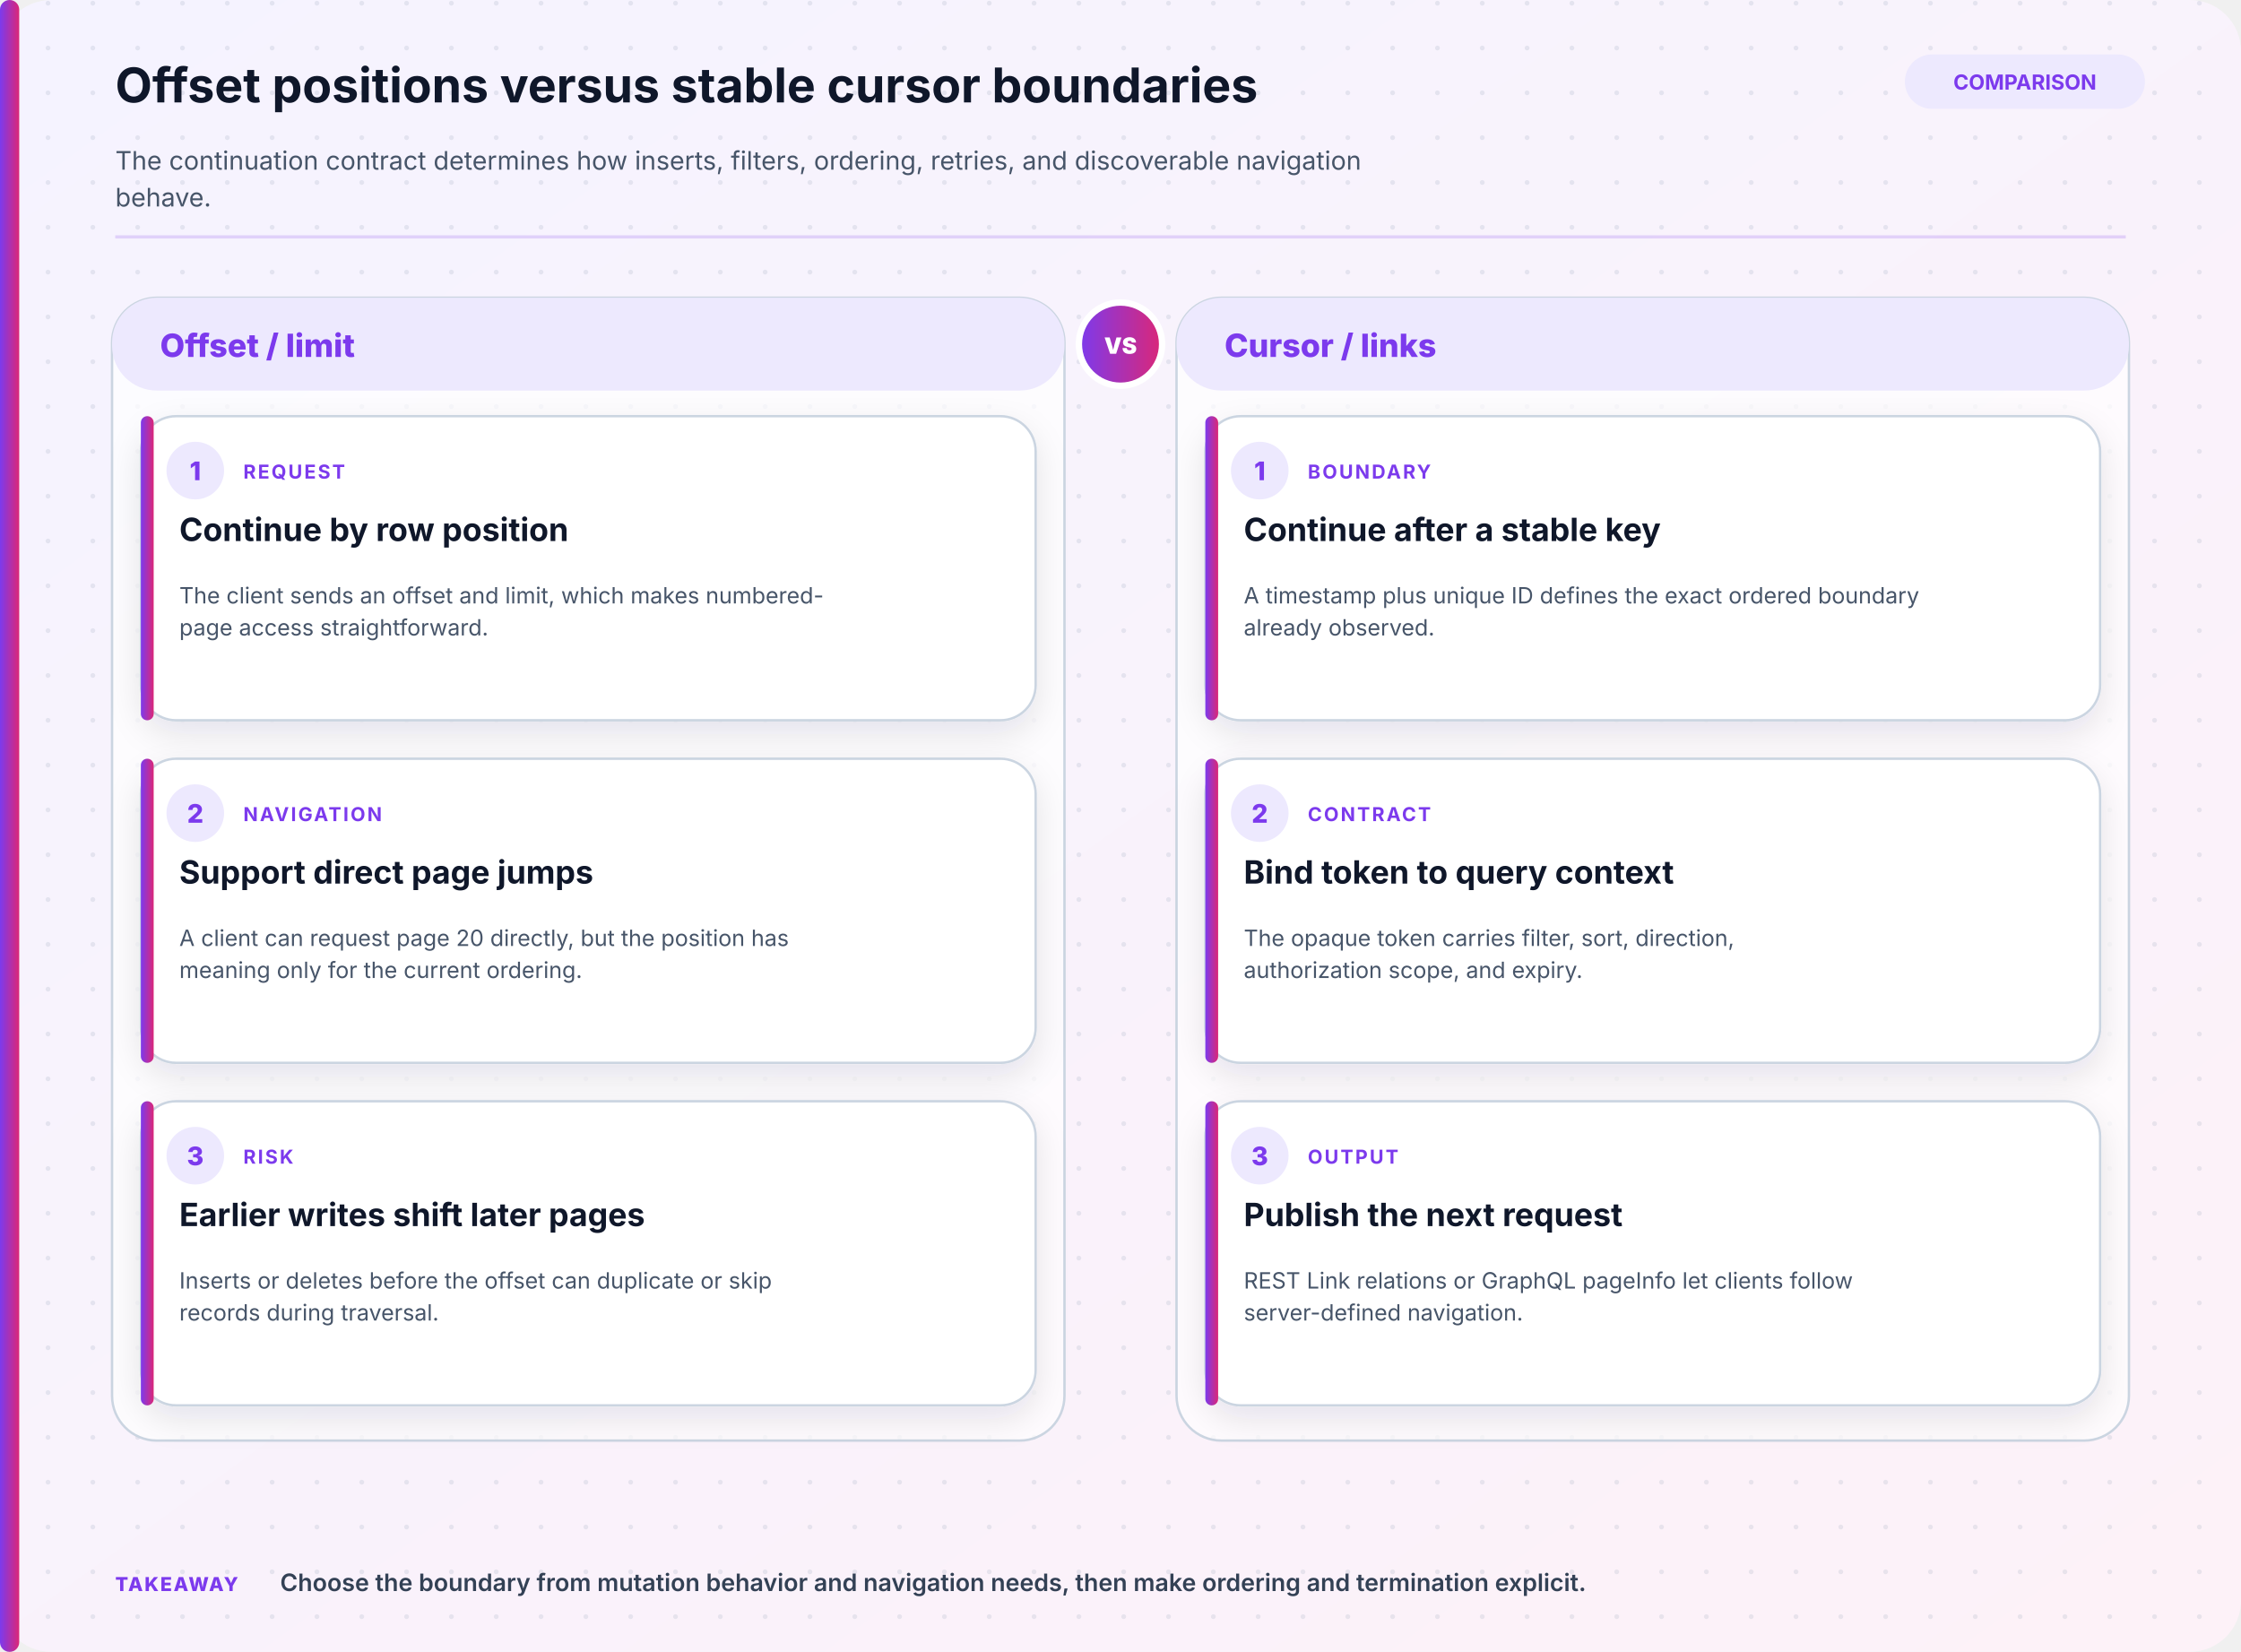
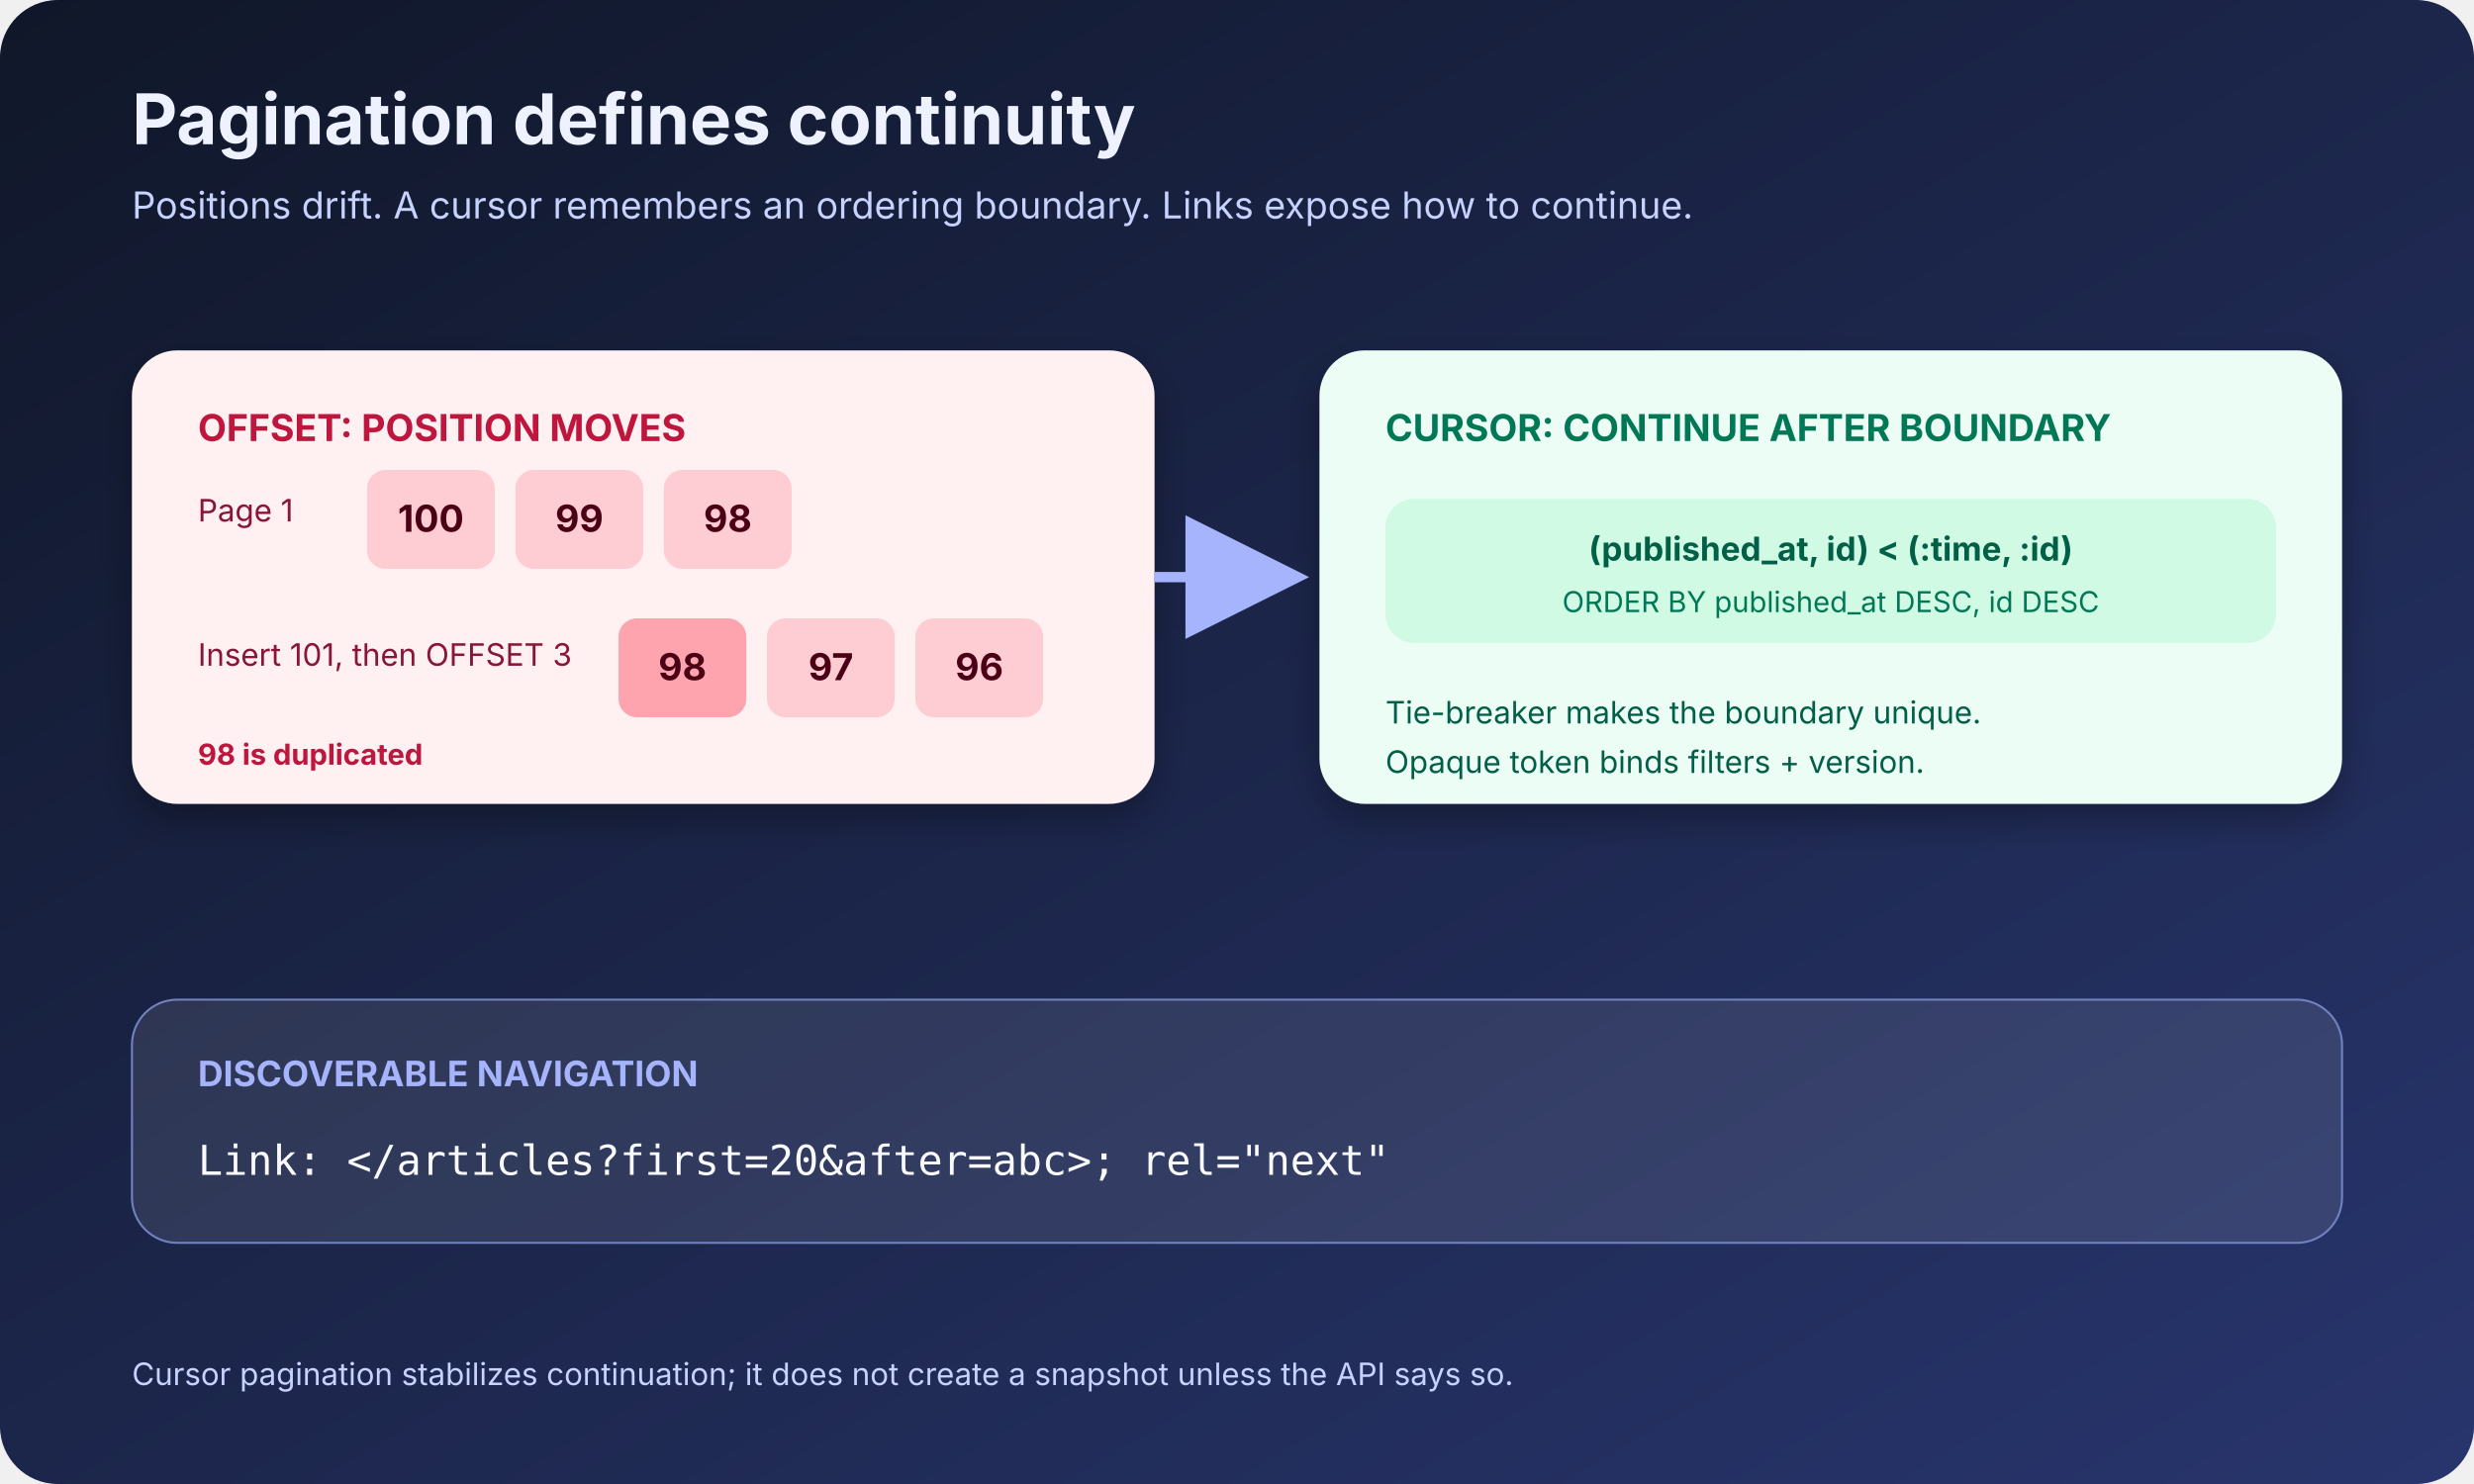
- <svg xmlns="http://www.w3.org/2000/svg" width="1400" height="1032" viewBox="0 0 1400 1032" role="img" aria-labelledby="title desc" data-text-collision-check="strict">
+ <svg xmlns="http://www.w3.org/2000/svg" width="1200" height="720" viewBox="0 0 1200 720" role="img" aria-labelledby="title desc" data-text-collision-check="strict">
  <defs>
-     <linearGradient id="bg" x1="0" x2="1" y1="0" y2="1">
-       <stop offset="0" stop-color="#f5f3ff" />
-       <stop offset="1" stop-color="#fdf2f8" />
+     <linearGradient id="bg" x1="0" y1="0" x2="1" y2="1">
+       <stop stop-color="#101729" />
+       <stop offset="1" stop-color="#28356d" />
    </linearGradient>
-     <linearGradient id="accent" x1="0" x2="1">
-       <stop offset="0" stop-color="#7c3aed" />
-       <stop offset="1" stop-color="#db2777" />
-     </linearGradient>
-     <filter id="shadow" x="-20%" y="-20%" width="140%" height="150%">
-       <feDropShadow dx="0" dy="8" stdDeviation="10" flood-color="#0f172a" flood-opacity="0.10" />
+     <marker id="a" markerWidth="12" markerHeight="12" refX="10" refY="6" orient="auto">
+       <path d="M0 0 L12 6 L0 12 Z" fill="#a5b4fc" />
+     </marker>
+     <filter id="shadow">
+       <feDropShadow dx="0" dy="8" stdDeviation="9" flood-opacity=".3" />
    </filter>
-     <pattern id="dots" width="28" height="28" patternUnits="userSpaceOnUse">
-       <circle cx="2" cy="2" r="1.5" fill="#94a3b8" opacity="0.20" />
-     </pattern>
-     <marker id="arrow" markerWidth="12" markerHeight="12" refX="9" refY="6" orient="auto">
-       <path d="M1,1 L11,6 L1,11 z" fill="#7c3aed" />
-     </marker>
  </defs>
-   <rect width="1400" height="1032" rx="32" fill="url(#bg)" />
-   <rect width="1400" height="1032" rx="32" fill="url(#dots)" />
-   <rect x="0" y="0" width="12" height="100%" rx="6" fill="url(#accent)" />
-   <rect x="1190" y="34" width="150" height="34" rx="17" fill="#ede9fe" />
-   <text x="1265" y="56" text-anchor="middle" font-family="Inter, Arial, sans-serif" font-size="13" font-weight="700" fill="#7c3aed">COMPARISON</text>
-   <text x="72" y="64" text-anchor="start" font-family="Inter, Arial, sans-serif" font-size="30" font-weight="750" fill="#0f172a">Offset positions versus stable cursor boundaries</text>
-   <text x="72" y="106" text-anchor="start" font-family="Inter, Arial, sans-serif" font-size="16" font-weight="400" fill="#475569">The continuation contract determines how inserts, filters, ordering, retries, and discoverable navigation</text>
-   <text x="72" y="129" text-anchor="start" font-family="Inter, Arial, sans-serif" font-size="16" font-weight="400" fill="#475569">behave.</text>
-   <line x1="72" y1="148" x2="1328" y2="148" stroke="#7c3aed" stroke-opacity="0.18" stroke-width="2" />
-   <rect x="70" y="186" width="595" height="714" rx="28" fill="#ffffff" fill-opacity="0.72" stroke="#cbd5e1" stroke-width="1.5" />
-   <rect x="70" y="186" width="595" height="58" rx="28" fill="#ede9fe" />
-   <text x="100" y="223" font-family="Inter, Arial, sans-serif" font-size="20" font-weight="800" fill="#7c3aed">Offset / limit</text>
-   <rect x="88" y="260" width="559" height="190" rx="22" fill="#ffffff" stroke="#cbd5e1" stroke-width="1.5" filter="url(#shadow)" />
-   <rect x="88" y="260" width="8" height="190" rx="4" fill="url(#accent)" />
-   <circle cx="122" cy="294" r="18" fill="#ede9fe" />
-   <text x="122" y="300" text-anchor="middle" font-family="Inter, Arial, sans-serif" font-size="16" font-weight="800" fill="#7c3aed">1</text>
-   <text x="152" y="299" font-family="Inter, Arial, sans-serif" font-size="12" font-weight="750" letter-spacing="1.2" fill="#7c3aed">REQUEST</text>
-   <text x="112" y="338" text-anchor="start" font-family="Inter, Arial, sans-serif" font-size="20" font-weight="700" fill="#0f172a">Continue by row position</text>
-   <text x="112" y="377" text-anchor="start" font-family="Inter, Arial, sans-serif" font-size="14" font-weight="400" fill="#475569">The client sends an offset and limit, which makes numbered-</text>
-   <text x="112" y="397" text-anchor="start" font-family="Inter, Arial, sans-serif" font-size="14" font-weight="400" fill="#475569">page access straightforward.</text>
-   <rect x="88" y="474" width="559" height="190" rx="22" fill="#ffffff" stroke="#cbd5e1" stroke-width="1.5" filter="url(#shadow)" />
-   <rect x="88" y="474" width="8" height="190" rx="4" fill="url(#accent)" />
-   <circle cx="122" cy="508" r="18" fill="#ede9fe" />
-   <text x="122" y="514" text-anchor="middle" font-family="Inter, Arial, sans-serif" font-size="16" font-weight="800" fill="#7c3aed">2</text>
-   <text x="152" y="513" font-family="Inter, Arial, sans-serif" font-size="12" font-weight="750" letter-spacing="1.2" fill="#7c3aed">NAVIGATION</text>
-   <text x="112" y="552" text-anchor="start" font-family="Inter, Arial, sans-serif" font-size="20" font-weight="700" fill="#0f172a">Support direct page jumps</text>
-   <text x="112" y="591" text-anchor="start" font-family="Inter, Arial, sans-serif" font-size="14" font-weight="400" fill="#475569">A client can request page 20 directly, but the position has</text>
-   <text x="112" y="611" text-anchor="start" font-family="Inter, Arial, sans-serif" font-size="14" font-weight="400" fill="#475569">meaning only for the current ordering.</text>
-   <rect x="88" y="688" width="559" height="190" rx="22" fill="#ffffff" stroke="#cbd5e1" stroke-width="1.5" filter="url(#shadow)" />
-   <rect x="88" y="688" width="8" height="190" rx="4" fill="url(#accent)" />
-   <circle cx="122" cy="722" r="18" fill="#ede9fe" />
-   <text x="122" y="728" text-anchor="middle" font-family="Inter, Arial, sans-serif" font-size="16" font-weight="800" fill="#7c3aed">3</text>
-   <text x="152" y="727" font-family="Inter, Arial, sans-serif" font-size="12" font-weight="750" letter-spacing="1.2" fill="#7c3aed">RISK</text>
-   <text x="112" y="766" text-anchor="start" font-family="Inter, Arial, sans-serif" font-size="20" font-weight="700" fill="#0f172a">Earlier writes shift later pages</text>
-   <text x="112" y="805" text-anchor="start" font-family="Inter, Arial, sans-serif" font-size="14" font-weight="400" fill="#475569">Inserts or deletes before the offset can duplicate or skip</text>
-   <text x="112" y="825" text-anchor="start" font-family="Inter, Arial, sans-serif" font-size="14" font-weight="400" fill="#475569">records during traversal.</text>
-   <rect x="735" y="186" width="595" height="714" rx="28" fill="#ffffff" fill-opacity="0.72" stroke="#cbd5e1" stroke-width="1.5" />
-   <rect x="735" y="186" width="595" height="58" rx="28" fill="#ede9fe" />
-   <text x="765" y="223" font-family="Inter, Arial, sans-serif" font-size="20" font-weight="800" fill="#7c3aed">Cursor / links</text>
-   <rect x="753" y="260" width="559" height="190" rx="22" fill="#ffffff" stroke="#cbd5e1" stroke-width="1.5" filter="url(#shadow)" />
-   <rect x="753" y="260" width="8" height="190" rx="4" fill="url(#accent)" />
-   <circle cx="787" cy="294" r="18" fill="#ede9fe" />
-   <text x="787" y="300" text-anchor="middle" font-family="Inter, Arial, sans-serif" font-size="16" font-weight="800" fill="#7c3aed">1</text>
-   <text x="817" y="299" font-family="Inter, Arial, sans-serif" font-size="12" font-weight="750" letter-spacing="1.2" fill="#7c3aed">BOUNDARY</text>
-   <text x="777" y="338" text-anchor="start" font-family="Inter, Arial, sans-serif" font-size="20" font-weight="700" fill="#0f172a">Continue after a stable key</text>
-   <text x="777" y="377" text-anchor="start" font-family="Inter, Arial, sans-serif" font-size="14" font-weight="400" fill="#475569">A timestamp plus unique ID defines the exact ordered boundary</text>
-   <text x="777" y="397" text-anchor="start" font-family="Inter, Arial, sans-serif" font-size="14" font-weight="400" fill="#475569">already observed.</text>
-   <rect x="753" y="474" width="559" height="190" rx="22" fill="#ffffff" stroke="#cbd5e1" stroke-width="1.5" filter="url(#shadow)" />
-   <rect x="753" y="474" width="8" height="190" rx="4" fill="url(#accent)" />
-   <circle cx="787" cy="508" r="18" fill="#ede9fe" />
-   <text x="787" y="514" text-anchor="middle" font-family="Inter, Arial, sans-serif" font-size="16" font-weight="800" fill="#7c3aed">2</text>
-   <text x="817" y="513" font-family="Inter, Arial, sans-serif" font-size="12" font-weight="750" letter-spacing="1.2" fill="#7c3aed">CONTRACT</text>
-   <text x="777" y="552" text-anchor="start" font-family="Inter, Arial, sans-serif" font-size="20" font-weight="700" fill="#0f172a">Bind token to query context</text>
-   <text x="777" y="591" text-anchor="start" font-family="Inter, Arial, sans-serif" font-size="14" font-weight="400" fill="#475569">The opaque token carries filter, sort, direction,</text>
-   <text x="777" y="611" text-anchor="start" font-family="Inter, Arial, sans-serif" font-size="14" font-weight="400" fill="#475569">authorization scope, and expiry.</text>
-   <rect x="753" y="688" width="559" height="190" rx="22" fill="#ffffff" stroke="#cbd5e1" stroke-width="1.5" filter="url(#shadow)" />
-   <rect x="753" y="688" width="8" height="190" rx="4" fill="url(#accent)" />
-   <circle cx="787" cy="722" r="18" fill="#ede9fe" />
-   <text x="787" y="728" text-anchor="middle" font-family="Inter, Arial, sans-serif" font-size="16" font-weight="800" fill="#7c3aed">3</text>
-   <text x="817" y="727" font-family="Inter, Arial, sans-serif" font-size="12" font-weight="750" letter-spacing="1.2" fill="#7c3aed">OUTPUT</text>
-   <text x="777" y="766" text-anchor="start" font-family="Inter, Arial, sans-serif" font-size="20" font-weight="700" fill="#0f172a">Publish the next request</text>
-   <text x="777" y="805" text-anchor="start" font-family="Inter, Arial, sans-serif" font-size="14" font-weight="400" fill="#475569">REST Link relations or GraphQL pageInfo let clients follow</text>
-   <text x="777" y="825" text-anchor="start" font-family="Inter, Arial, sans-serif" font-size="14" font-weight="400" fill="#475569">server-defined navigation.</text>
-   <circle cx="700" cy="215" r="26" fill="url(#accent)" stroke="#ffffff" stroke-width="4" />
-   <text x="700" y="221" text-anchor="middle" font-family="Inter, Arial, sans-serif" font-size="14" font-weight="900" fill="#ffffff">VS</text>
-   <text x="72" y="994" font-family="Inter, Arial, sans-serif" font-size="12" font-weight="800" letter-spacing="1" fill="#7c3aed">TAKEAWAY</text>
-   <text x="175" y="994" text-anchor="start" font-family="Inter, Arial, sans-serif" font-size="15" font-weight="600" fill="#334155">Choose the boundary from mutation behavior and navigation needs, then make ordering and termination explicit.</text>
+   <rect width="1200" height="720" rx="28" fill="url(#bg)" />
+   <text x="64" y="70" font-family="Inter,Arial,sans-serif" font-size="34" font-weight="700" fill="#eef2ff">Pagination defines continuity</text>
+   <text x="64" y="106" font-family="Inter,Arial,sans-serif" font-size="18" fill="#c7d2fe">Positions drift. A cursor remembers an ordering boundary. Links expose how to continue.</text>
+   <g font-family="Inter,Arial,sans-serif" filter="url(#shadow)">
+     <rect x="64" y="170" width="496" height="220" rx="22" fill="#fff1f2" />
+     <text x="96" y="214" font-size="18" font-weight="700" fill="#be123c">OFFSET: POSITION MOVES</text>
+     <text x="96" y="253" font-size="15" fill="#881337">Page 1</text>
+     <g text-anchor="middle" font-size="18" font-weight="700" fill="#4c0519">
+       <rect x="178" y="228" width="62" height="48" rx="9" fill="#fecdd3" />
+       <text x="209" y="258">100</text>
+       <rect x="250" y="228" width="62" height="48" rx="9" fill="#fecdd3" />
+       <text x="281" y="258">99</text>
+       <rect x="322" y="228" width="62" height="48" rx="9" fill="#fecdd3" />
+       <text x="353" y="258">98</text>
+     </g>
+     <text x="96" y="323" font-size="15" fill="#881337">Insert 101, then OFFSET 3</text>
+     <g text-anchor="middle" font-size="18" font-weight="700" fill="#4c0519">
+       <rect x="300" y="300" width="62" height="48" rx="9" fill="#fda4af" />
+       <text x="331" y="330">98</text>
+       <rect x="372" y="300" width="62" height="48" rx="9" fill="#fecdd3" />
+       <text x="403" y="330">97</text>
+       <rect x="444" y="300" width="62" height="48" rx="9" fill="#fecdd3" />
+       <text x="475" y="330">96</text>
+     </g>
+     <text x="96" y="371" font-size="14" font-weight="700" fill="#be123c">98 is duplicated</text>
+     <rect x="640" y="170" width="496" height="220" rx="22" fill="#ecfdf5" />
+     <text x="672" y="214" font-size="18" font-weight="700" fill="#047857">CURSOR: CONTINUE AFTER BOUNDARY</text>
+     <rect x="672" y="242" width="432" height="70" rx="14" fill="#d1fae5" />
+     <text x="888" y="272" text-anchor="middle" font-size="16" font-weight="700" fill="#065f46">(published_at, id) &lt; (:time, :id)</text>
+     <text x="888" y="297" text-anchor="middle" font-size="14" fill="#047857">ORDER BY published_at DESC, id DESC</text>
+     <text x="672" y="351" font-size="15" fill="#065f46">Tie-breaker makes the boundary unique.</text>
+     <text x="672" y="375" font-size="15" fill="#065f46">Opaque token binds filters + version.</text>
+   </g>
+   <rect x="64" y="485" width="1072" height="118" rx="22" fill="#ffffff" fill-opacity=".09" stroke="#7281bf" />
+   <text x="96" y="527" font-family="Inter,Arial,sans-serif" font-size="17" font-weight="700" fill="#a5b4fc">DISCOVERABLE NAVIGATION</text>
+   <text x="96" y="570" font-family="ui-monospace,Consolas,monospace" font-size="20" fill="#f8fafc">Link: &lt;/articles?first=20&amp;after=abc&gt;; rel="next"</text>
+   <path d="M560 280 H625" stroke="#a5b4fc" stroke-width="5" marker-end="url(#a)" />
+   <text x="64" y="672" font-family="Inter,Arial,sans-serif" font-size="15" fill="#c7d2fe">Cursor pagination stabilizes continuation; it does not create a snapshot unless the API says so.</text>
</svg>
